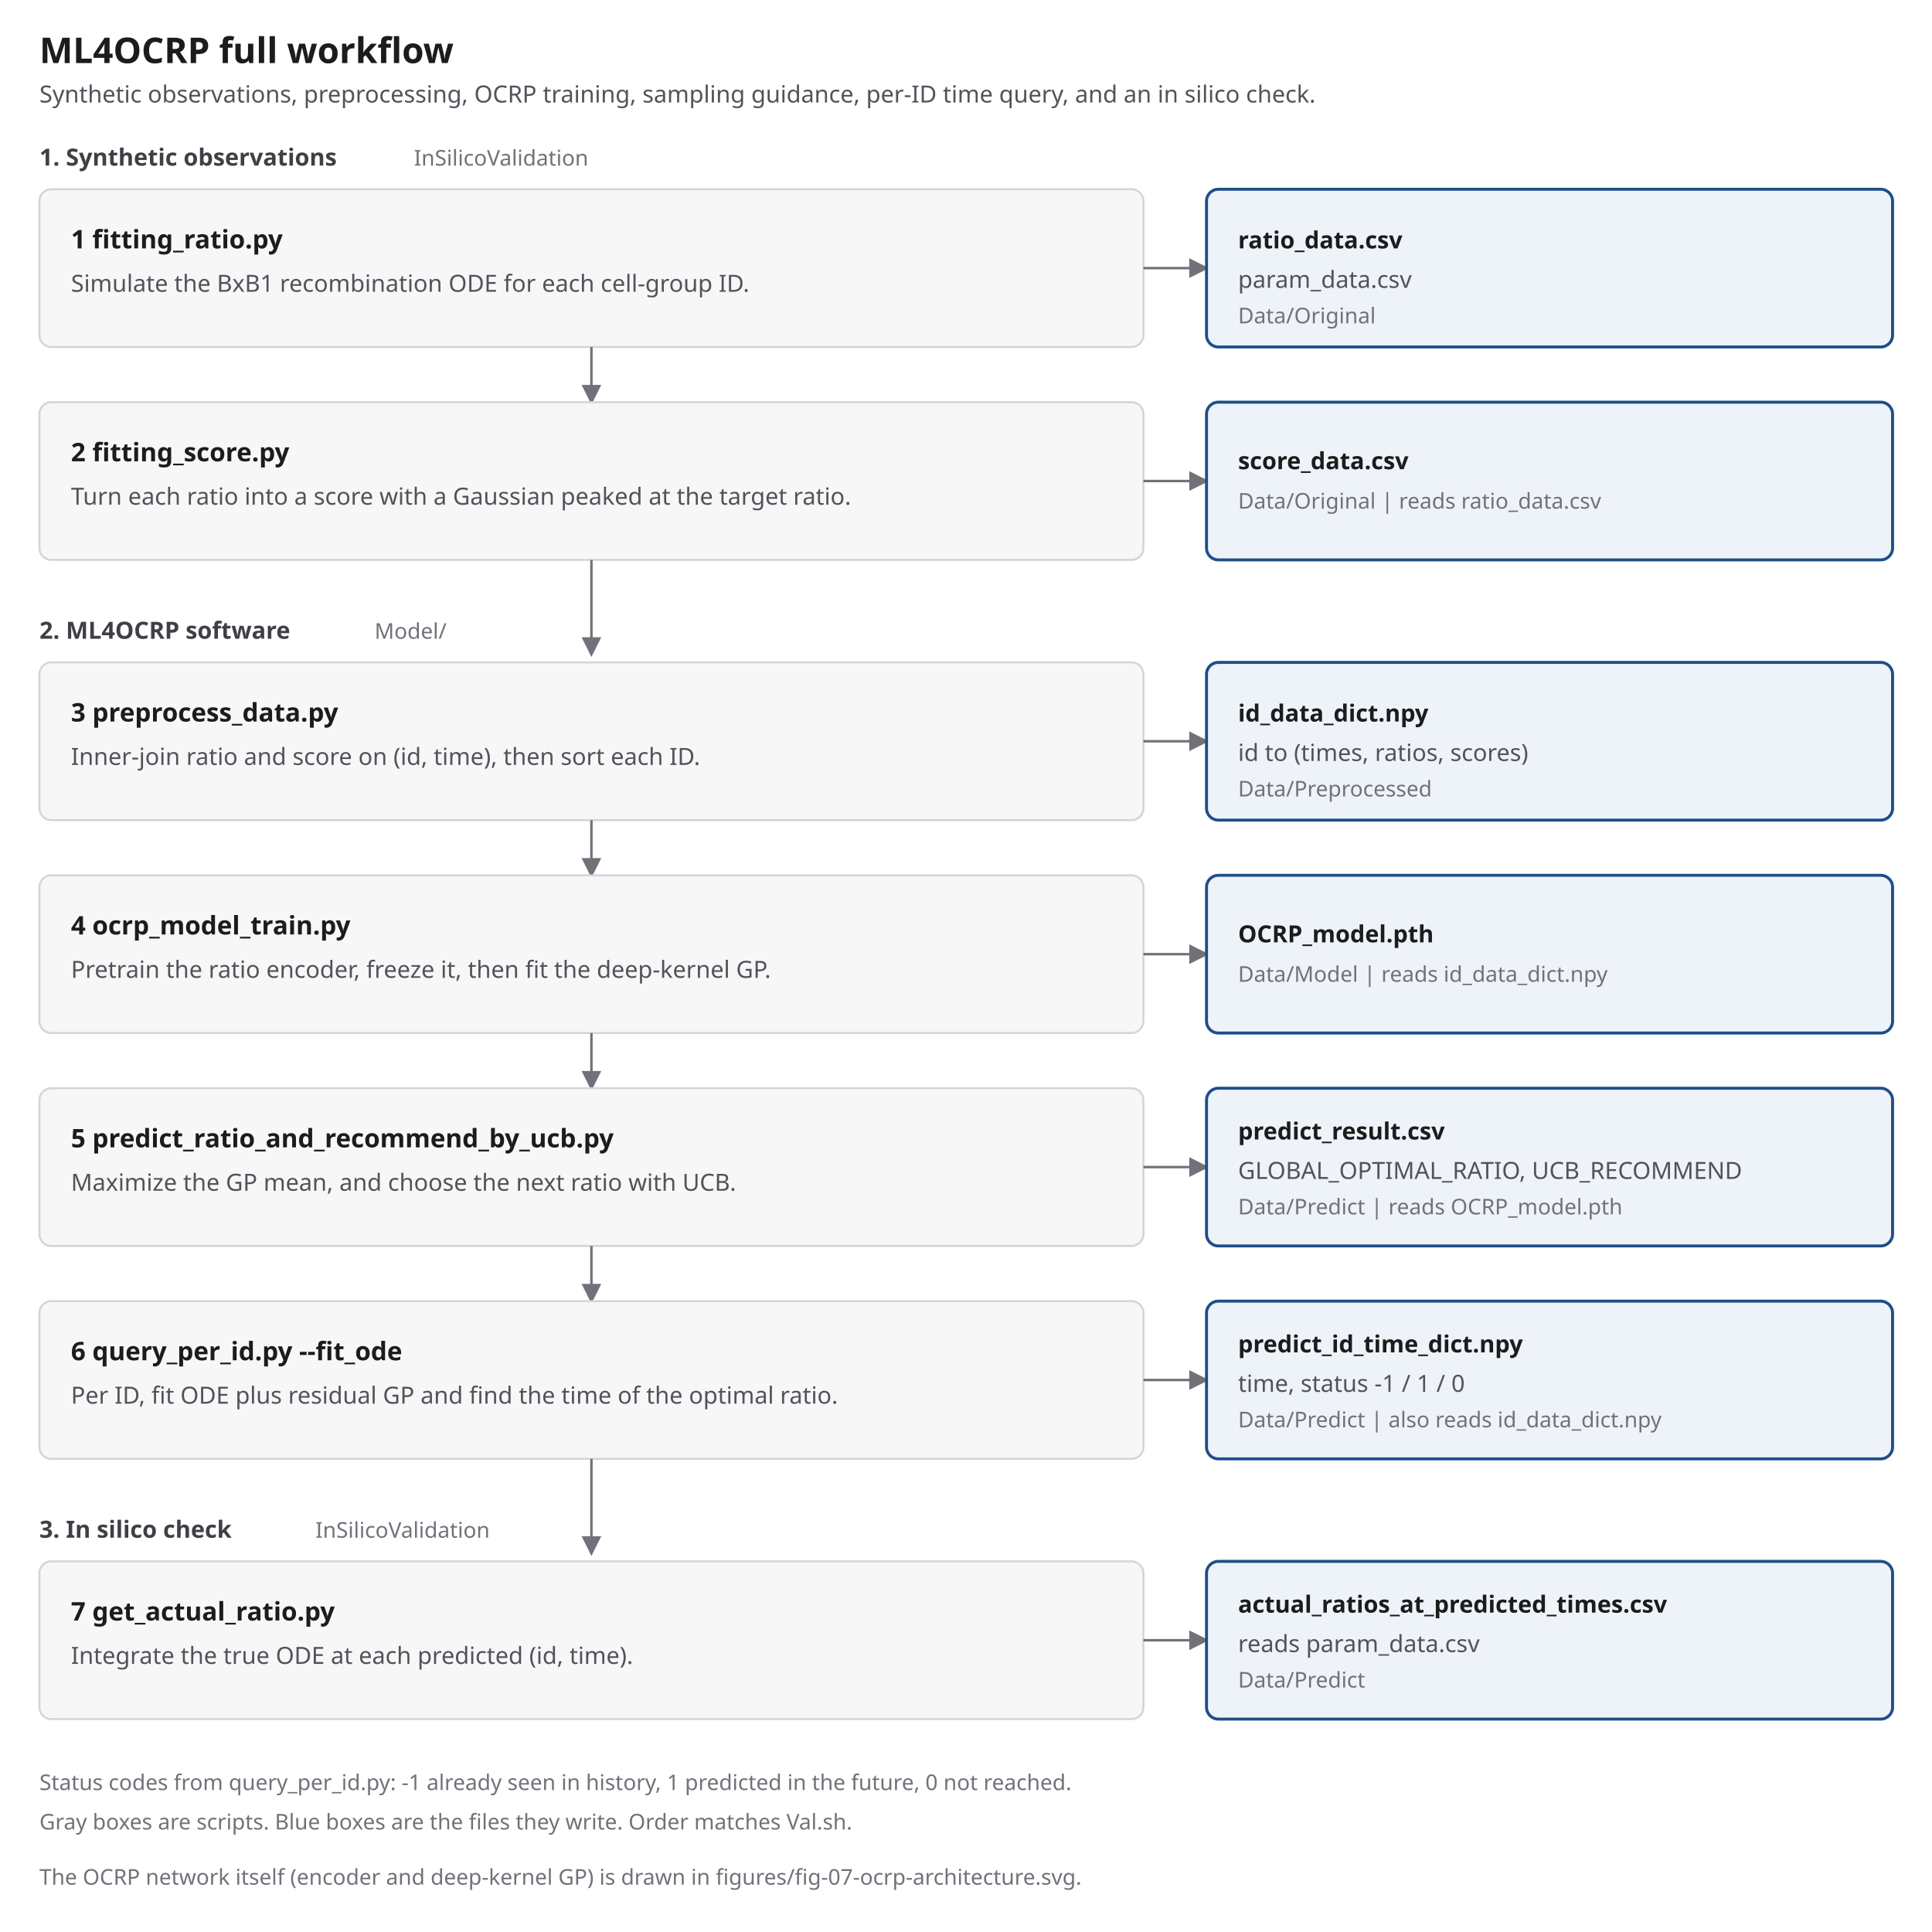
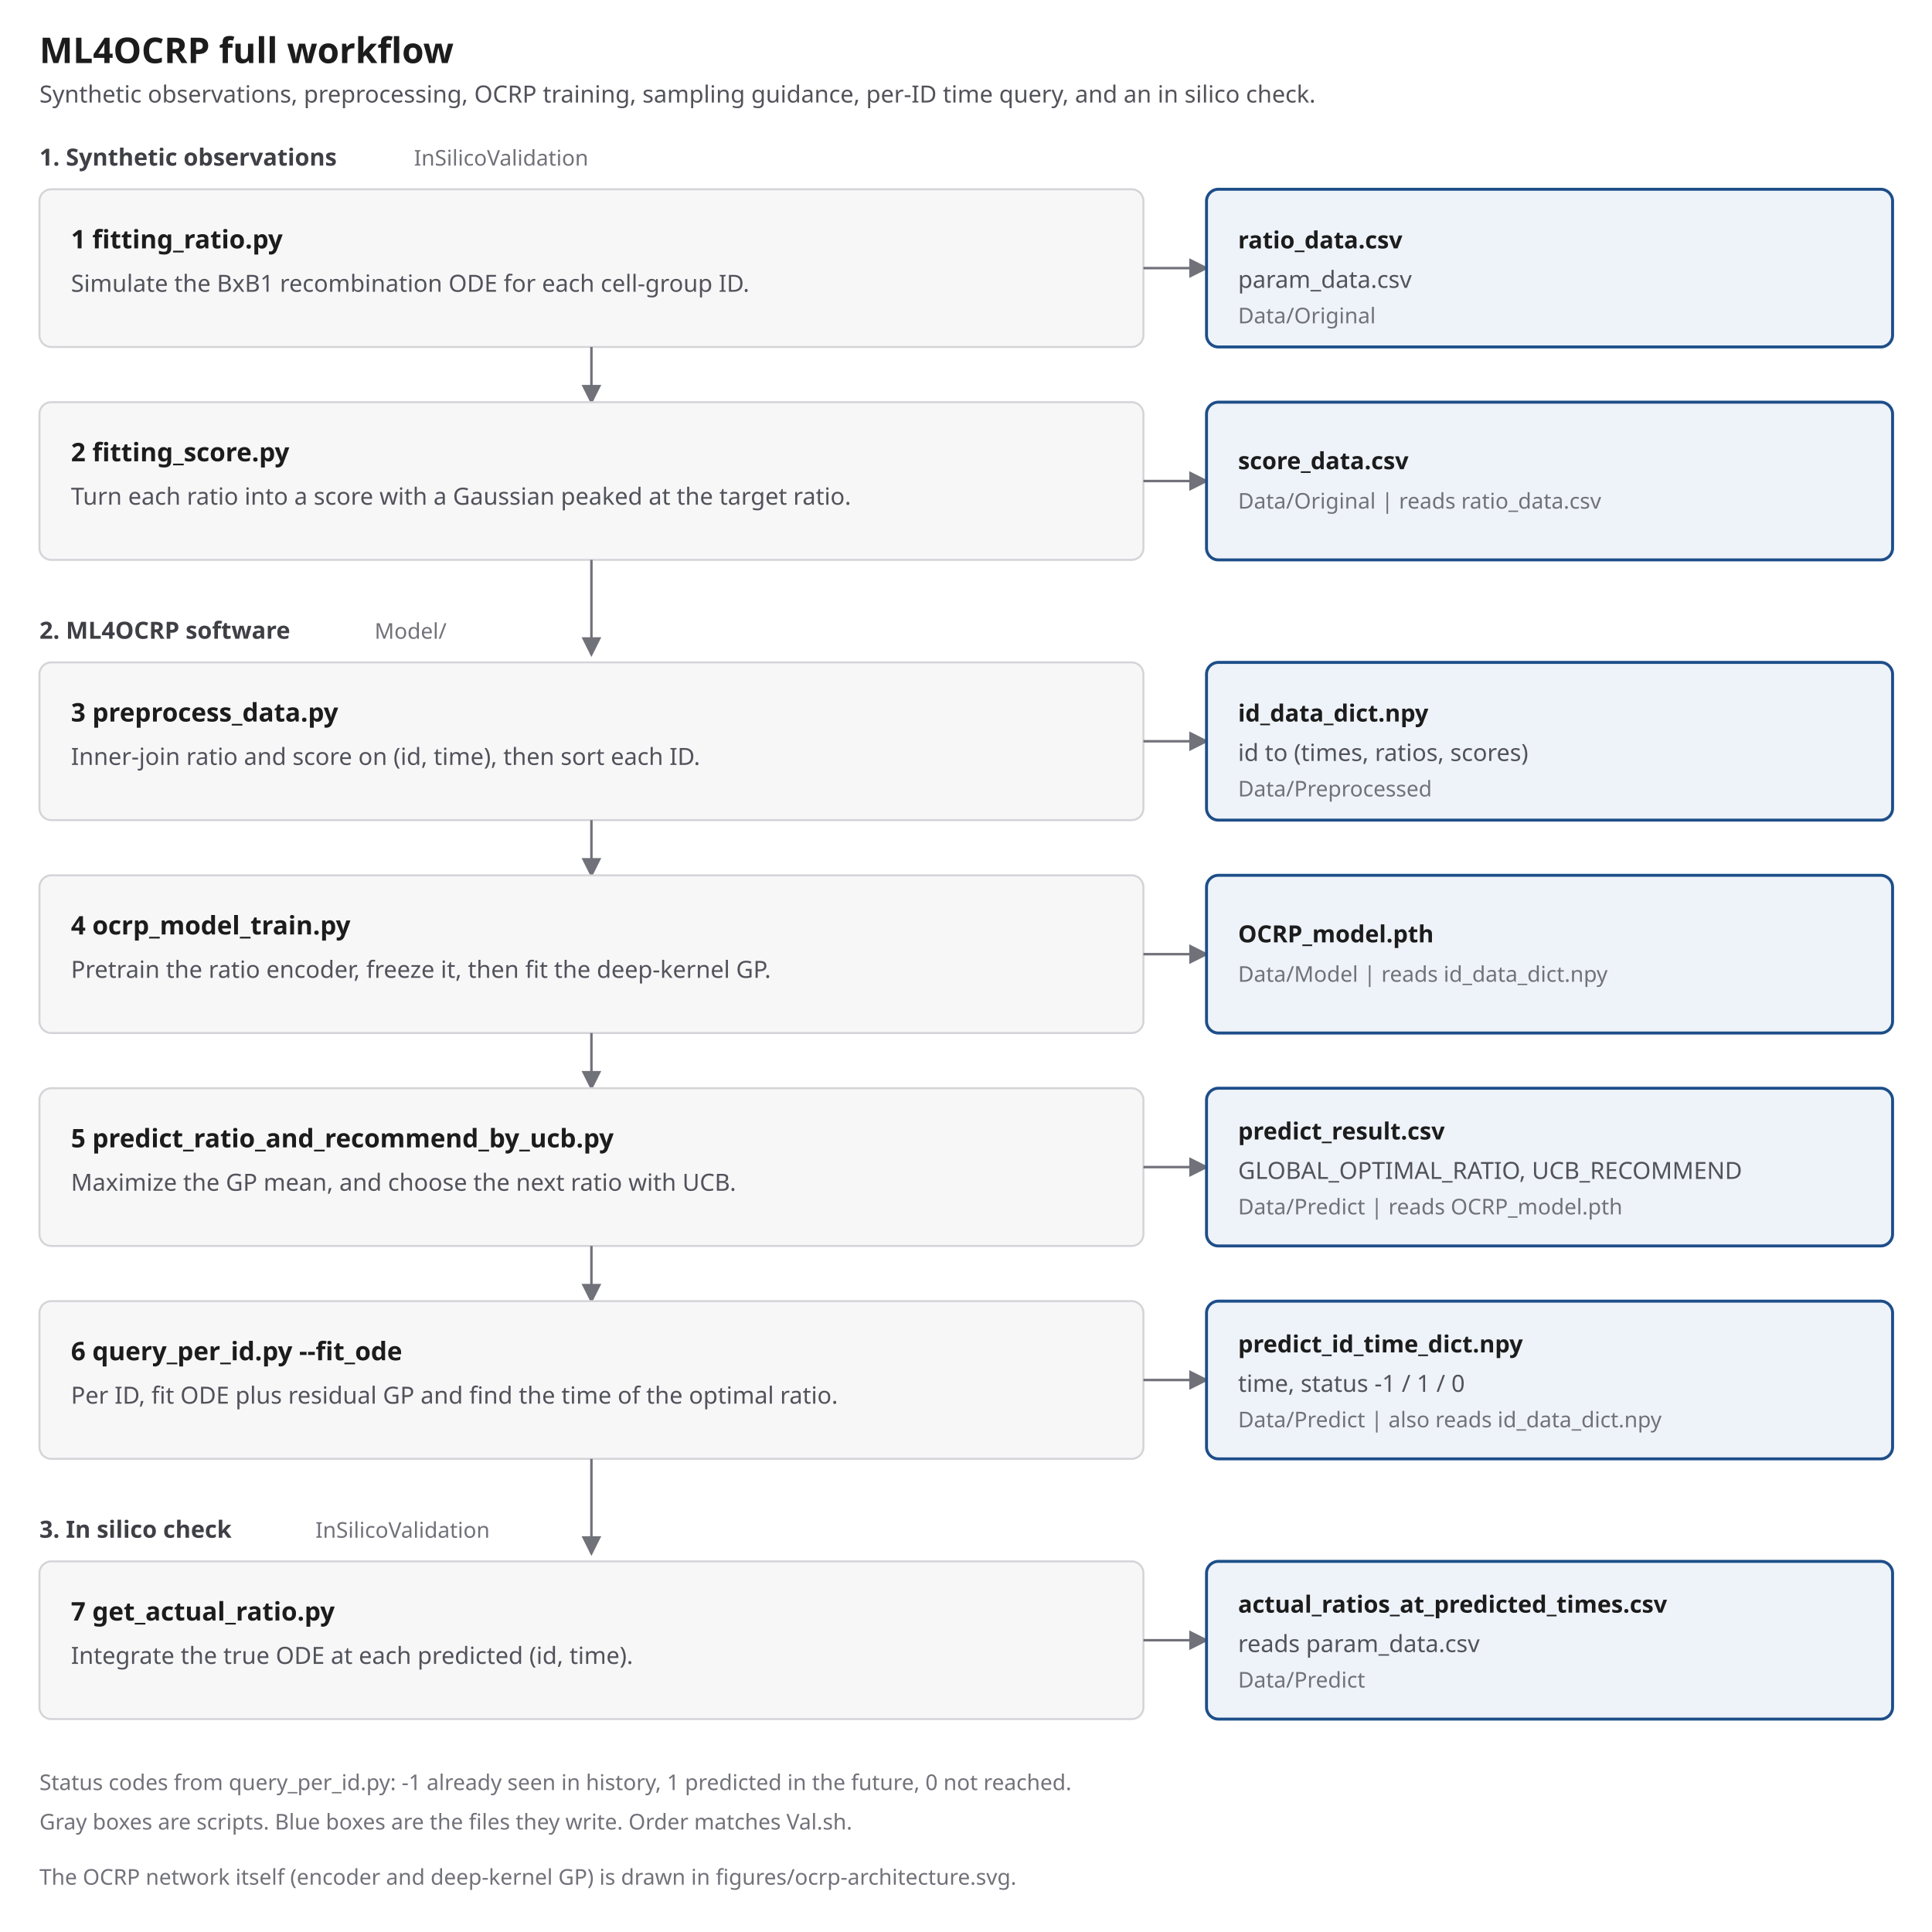
<svg xmlns="http://www.w3.org/2000/svg" viewBox="0 0 980 980" width="980" height="980" role="img" aria-label="ML4OCRP full workflow from synthetic data through preprocessing, training, recommendation, time query, and in silico check">
  <rect width="980" height="980" fill="#ffffff" />
  <text x="20" y="32" fill="#1c1c1c" font-family="Segoe UI, system-ui, sans-serif" font-size="18" font-weight="600">ML4OCRP full workflow</text>
  <text x="20" y="52" fill="#52525b" font-family="Segoe UI, system-ui, sans-serif" font-size="12">Synthetic observations, preprocessing, OCRP training, sampling guidance, per-ID time query, and an in silico check.</text>
  <defs>
    <marker id="flow-arrow" markerWidth="8" markerHeight="8" refX="7" refY="4" orient="auto">
      <path d="M0,0 L8,4 L0,8 Z" fill="#71717a" />
    </marker>
  </defs>
  <g font-family="Segoe UI, system-ui, sans-serif">
    <text x="20" y="84" fill="#3f3f46" font-size="12" font-weight="600">1. Synthetic observations</text>
    <text x="210" y="84" fill="#71717a" font-size="11">InSilicoValidation</text>
    <g>
      <rect x="20" y="96" width="560" height="80" rx="6" fill="#f7f7f8" stroke="#d4d4d8" />
      <text x="36" y="126" fill="#1c1c1c" font-size="13" font-weight="600">1  fitting_ratio.py</text>
      <text x="36" y="148" fill="#52525b" font-size="12">Simulate the BxB1 recombination ODE for each cell-group ID.</text>
    </g>
    <line x1="580" y1="136" x2="612" y2="136" stroke="#71717a" stroke-width="1.25" marker-end="url(#flow-arrow)" />
    <g>
      <rect x="612" y="96" width="348" height="80" rx="6" fill="#eef3f9" stroke="#1d4e89" stroke-width="1.5" />
      <text x="628" y="126" fill="#1c1c1c" font-size="12" font-weight="600">ratio_data.csv</text>
      <text x="628" y="146" fill="#52525b" font-size="12">param_data.csv</text>
      <text x="628" y="164" fill="#71717a" font-size="11">Data/Original</text>
    </g>
    <line x1="300" y1="176" x2="300" y2="204" stroke="#71717a" stroke-width="1.25" marker-end="url(#flow-arrow)" />
    <g>
      <rect x="20" y="204" width="560" height="80" rx="6" fill="#f7f7f8" stroke="#d4d4d8" />
      <text x="36" y="234" fill="#1c1c1c" font-size="13" font-weight="600">2  fitting_score.py</text>
      <text x="36" y="256" fill="#52525b" font-size="12">Turn each ratio into a score with a Gaussian peaked at the target ratio.</text>
    </g>
    <line x1="580" y1="244" x2="612" y2="244" stroke="#71717a" stroke-width="1.25" marker-end="url(#flow-arrow)" />
    <g>
      <rect x="612" y="204" width="348" height="80" rx="6" fill="#eef3f9" stroke="#1d4e89" stroke-width="1.5" />
      <text x="628" y="238" fill="#1c1c1c" font-size="12" font-weight="600">score_data.csv</text>
      <text x="628" y="258" fill="#71717a" font-size="11">Data/Original | reads ratio_data.csv</text>
    </g>
    <line x1="300" y1="284" x2="300" y2="332" stroke="#71717a" stroke-width="1.25" marker-end="url(#flow-arrow)" />
    <text x="20" y="324" fill="#3f3f46" font-size="12" font-weight="600">2. ML4OCRP software</text>
    <text x="190" y="324" fill="#71717a" font-size="11">Model/</text>
    <g>
      <rect x="20" y="336" width="560" height="80" rx="6" fill="#f7f7f8" stroke="#d4d4d8" />
      <text x="36" y="366" fill="#1c1c1c" font-size="13" font-weight="600">3  preprocess_data.py</text>
      <text x="36" y="388" fill="#52525b" font-size="12">Inner-join ratio and score on (id, time), then sort each ID.</text>
    </g>
    <line x1="580" y1="376" x2="612" y2="376" stroke="#71717a" stroke-width="1.25" marker-end="url(#flow-arrow)" />
    <g>
      <rect x="612" y="336" width="348" height="80" rx="6" fill="#eef3f9" stroke="#1d4e89" stroke-width="1.5" />
      <text x="628" y="366" fill="#1c1c1c" font-size="12" font-weight="600">id_data_dict.npy</text>
      <text x="628" y="386" fill="#52525b" font-size="12">id to (times, ratios, scores)</text>
      <text x="628" y="404" fill="#71717a" font-size="11">Data/Preprocessed</text>
    </g>
    <line x1="300" y1="416" x2="300" y2="444" stroke="#71717a" stroke-width="1.25" marker-end="url(#flow-arrow)" />
    <g>
      <rect x="20" y="444" width="560" height="80" rx="6" fill="#f7f7f8" stroke="#d4d4d8" />
      <text x="36" y="474" fill="#1c1c1c" font-size="13" font-weight="600">4  ocrp_model_train.py</text>
      <text x="36" y="496" fill="#52525b" font-size="12">Pretrain the ratio encoder, freeze it, then fit the deep-kernel GP.</text>
    </g>
    <line x1="580" y1="484" x2="612" y2="484" stroke="#71717a" stroke-width="1.25" marker-end="url(#flow-arrow)" />
    <g>
      <rect x="612" y="444" width="348" height="80" rx="6" fill="#eef3f9" stroke="#1d4e89" stroke-width="1.5" />
      <text x="628" y="478" fill="#1c1c1c" font-size="12" font-weight="600">OCRP_model.pth</text>
      <text x="628" y="498" fill="#71717a" font-size="11">Data/Model | reads id_data_dict.npy</text>
    </g>
    <line x1="300" y1="524" x2="300" y2="552" stroke="#71717a" stroke-width="1.25" marker-end="url(#flow-arrow)" />
    <g>
      <rect x="20" y="552" width="560" height="80" rx="6" fill="#f7f7f8" stroke="#d4d4d8" />
      <text x="36" y="582" fill="#1c1c1c" font-size="13" font-weight="600">5  predict_ratio_and_recommend_by_ucb.py</text>
      <text x="36" y="604" fill="#52525b" font-size="12">Maximize the GP mean, and choose the next ratio with UCB.</text>
    </g>
    <line x1="580" y1="592" x2="612" y2="592" stroke="#71717a" stroke-width="1.25" marker-end="url(#flow-arrow)" />
    <g>
      <rect x="612" y="552" width="348" height="80" rx="6" fill="#eef3f9" stroke="#1d4e89" stroke-width="1.5" />
      <text x="628" y="578" fill="#1c1c1c" font-size="12" font-weight="600">predict_result.csv</text>
      <text x="628" y="598" fill="#52525b" font-size="12">GLOBAL_OPTIMAL_RATIO, UCB_RECOMMEND</text>
      <text x="628" y="616" fill="#71717a" font-size="11">Data/Predict | reads OCRP_model.pth</text>
    </g>
    <line x1="300" y1="632" x2="300" y2="660" stroke="#71717a" stroke-width="1.25" marker-end="url(#flow-arrow)" />
    <g>
      <rect x="20" y="660" width="560" height="80" rx="6" fill="#f7f7f8" stroke="#d4d4d8" />
      <text x="36" y="690" fill="#1c1c1c" font-size="13" font-weight="600">6  query_per_id.py --fit_ode</text>
      <text x="36" y="712" fill="#52525b" font-size="12">Per ID, fit ODE plus residual GP and find the time of the optimal ratio.</text>
    </g>
    <line x1="580" y1="700" x2="612" y2="700" stroke="#71717a" stroke-width="1.25" marker-end="url(#flow-arrow)" />
    <g>
      <rect x="612" y="660" width="348" height="80" rx="6" fill="#eef3f9" stroke="#1d4e89" stroke-width="1.5" />
      <text x="628" y="686" fill="#1c1c1c" font-size="12" font-weight="600">predict_id_time_dict.npy</text>
      <text x="628" y="706" fill="#52525b" font-size="12">time, status -1 / 1 / 0</text>
      <text x="628" y="724" fill="#71717a" font-size="11">Data/Predict | also reads id_data_dict.npy</text>
    </g>
    <line x1="300" y1="740" x2="300" y2="788" stroke="#71717a" stroke-width="1.25" marker-end="url(#flow-arrow)" />
    <text x="20" y="780" fill="#3f3f46" font-size="12" font-weight="600">3. In silico check</text>
    <text x="160" y="780" fill="#71717a" font-size="11">InSilicoValidation</text>
    <g>
      <rect x="20" y="792" width="560" height="80" rx="6" fill="#f7f7f8" stroke="#d4d4d8" />
      <text x="36" y="822" fill="#1c1c1c" font-size="13" font-weight="600">7  get_actual_ratio.py</text>
      <text x="36" y="844" fill="#52525b" font-size="12">Integrate the true ODE at each predicted (id, time).</text>
    </g>
    <line x1="580" y1="832" x2="612" y2="832" stroke="#71717a" stroke-width="1.25" marker-end="url(#flow-arrow)" />
    <g>
      <rect x="612" y="792" width="348" height="80" rx="6" fill="#eef3f9" stroke="#1d4e89" stroke-width="1.5" />
      <text x="628" y="818" fill="#1c1c1c" font-size="12" font-weight="600">actual_ratios_at_predicted_times.csv</text>
      <text x="628" y="838" fill="#52525b" font-size="12">reads param_data.csv</text>
      <text x="628" y="856" fill="#71717a" font-size="11">Data/Predict</text>
    </g>
    <text x="20" y="908" fill="#71717a" font-size="11">Status codes from query_per_id.py: -1 already seen in history, 1 predicted in the future, 0 not reached.</text>
    <text x="20" y="928" fill="#71717a" font-size="11">Gray boxes are scripts. Blue boxes are the files they write. Order matches Val.sh.</text>
-     <text x="20" y="956" fill="#71717a" font-size="11">The OCRP network itself (encoder and deep-kernel GP) is drawn in figures/fig-07-ocrp-architecture.svg.</text>
+     <text x="20" y="956" fill="#71717a" font-size="11">The OCRP network itself (encoder and deep-kernel GP) is drawn in figures/ocrp-architecture.svg.</text>
  </g>
</svg>
